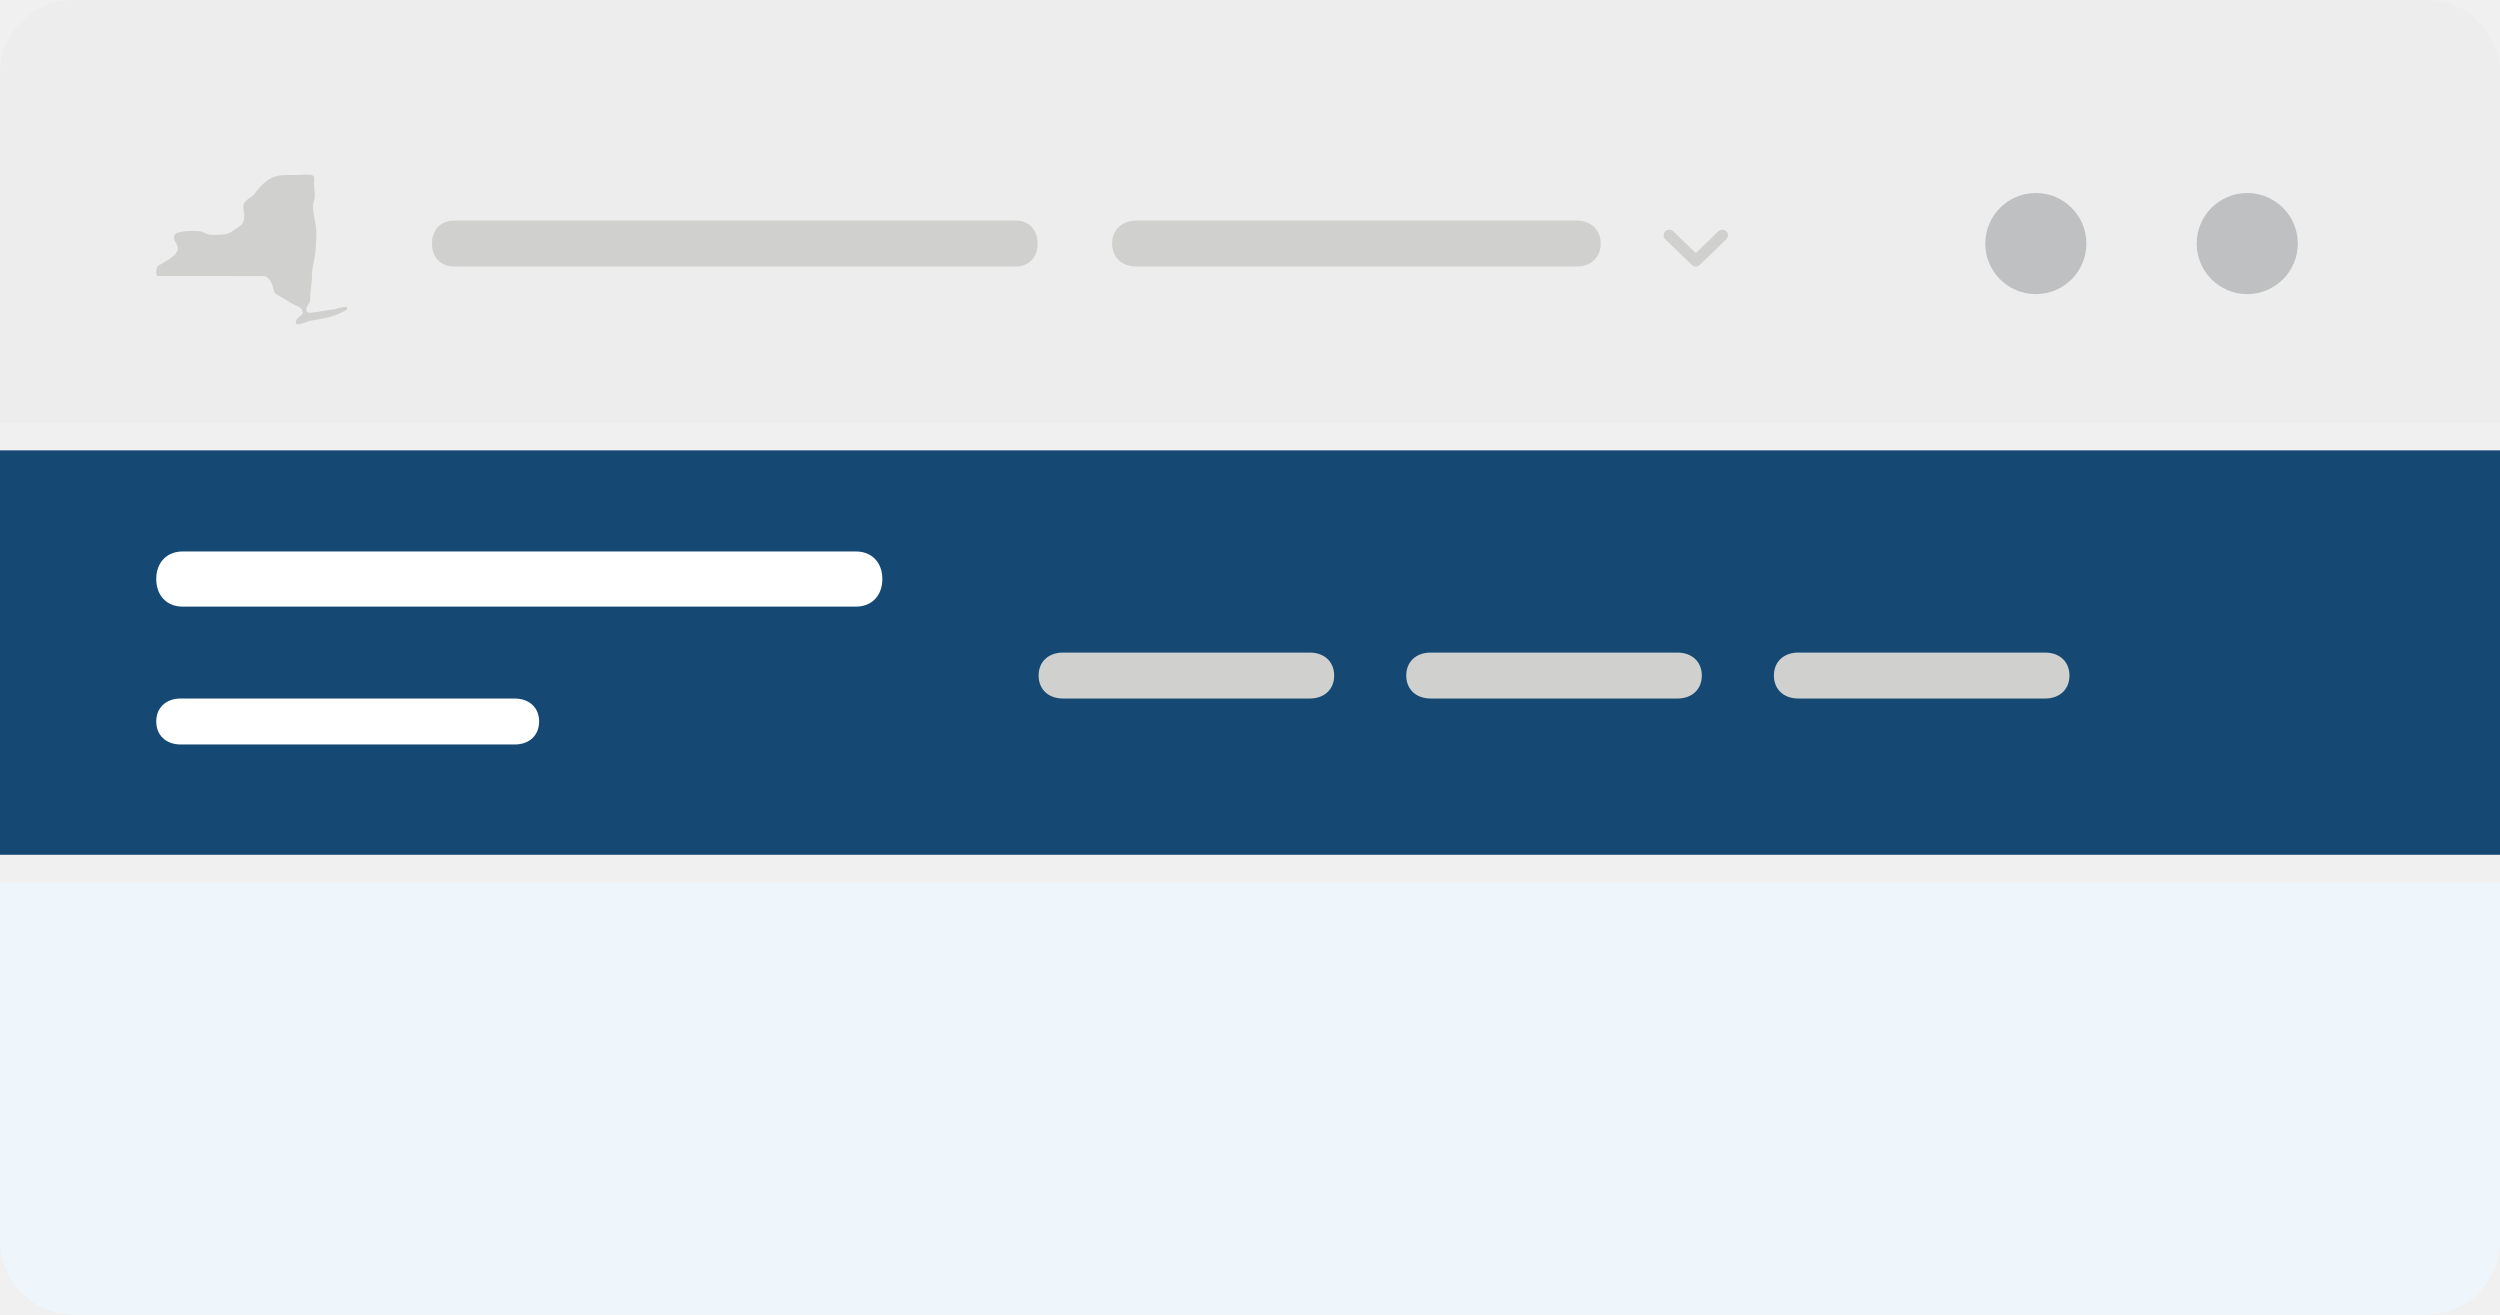
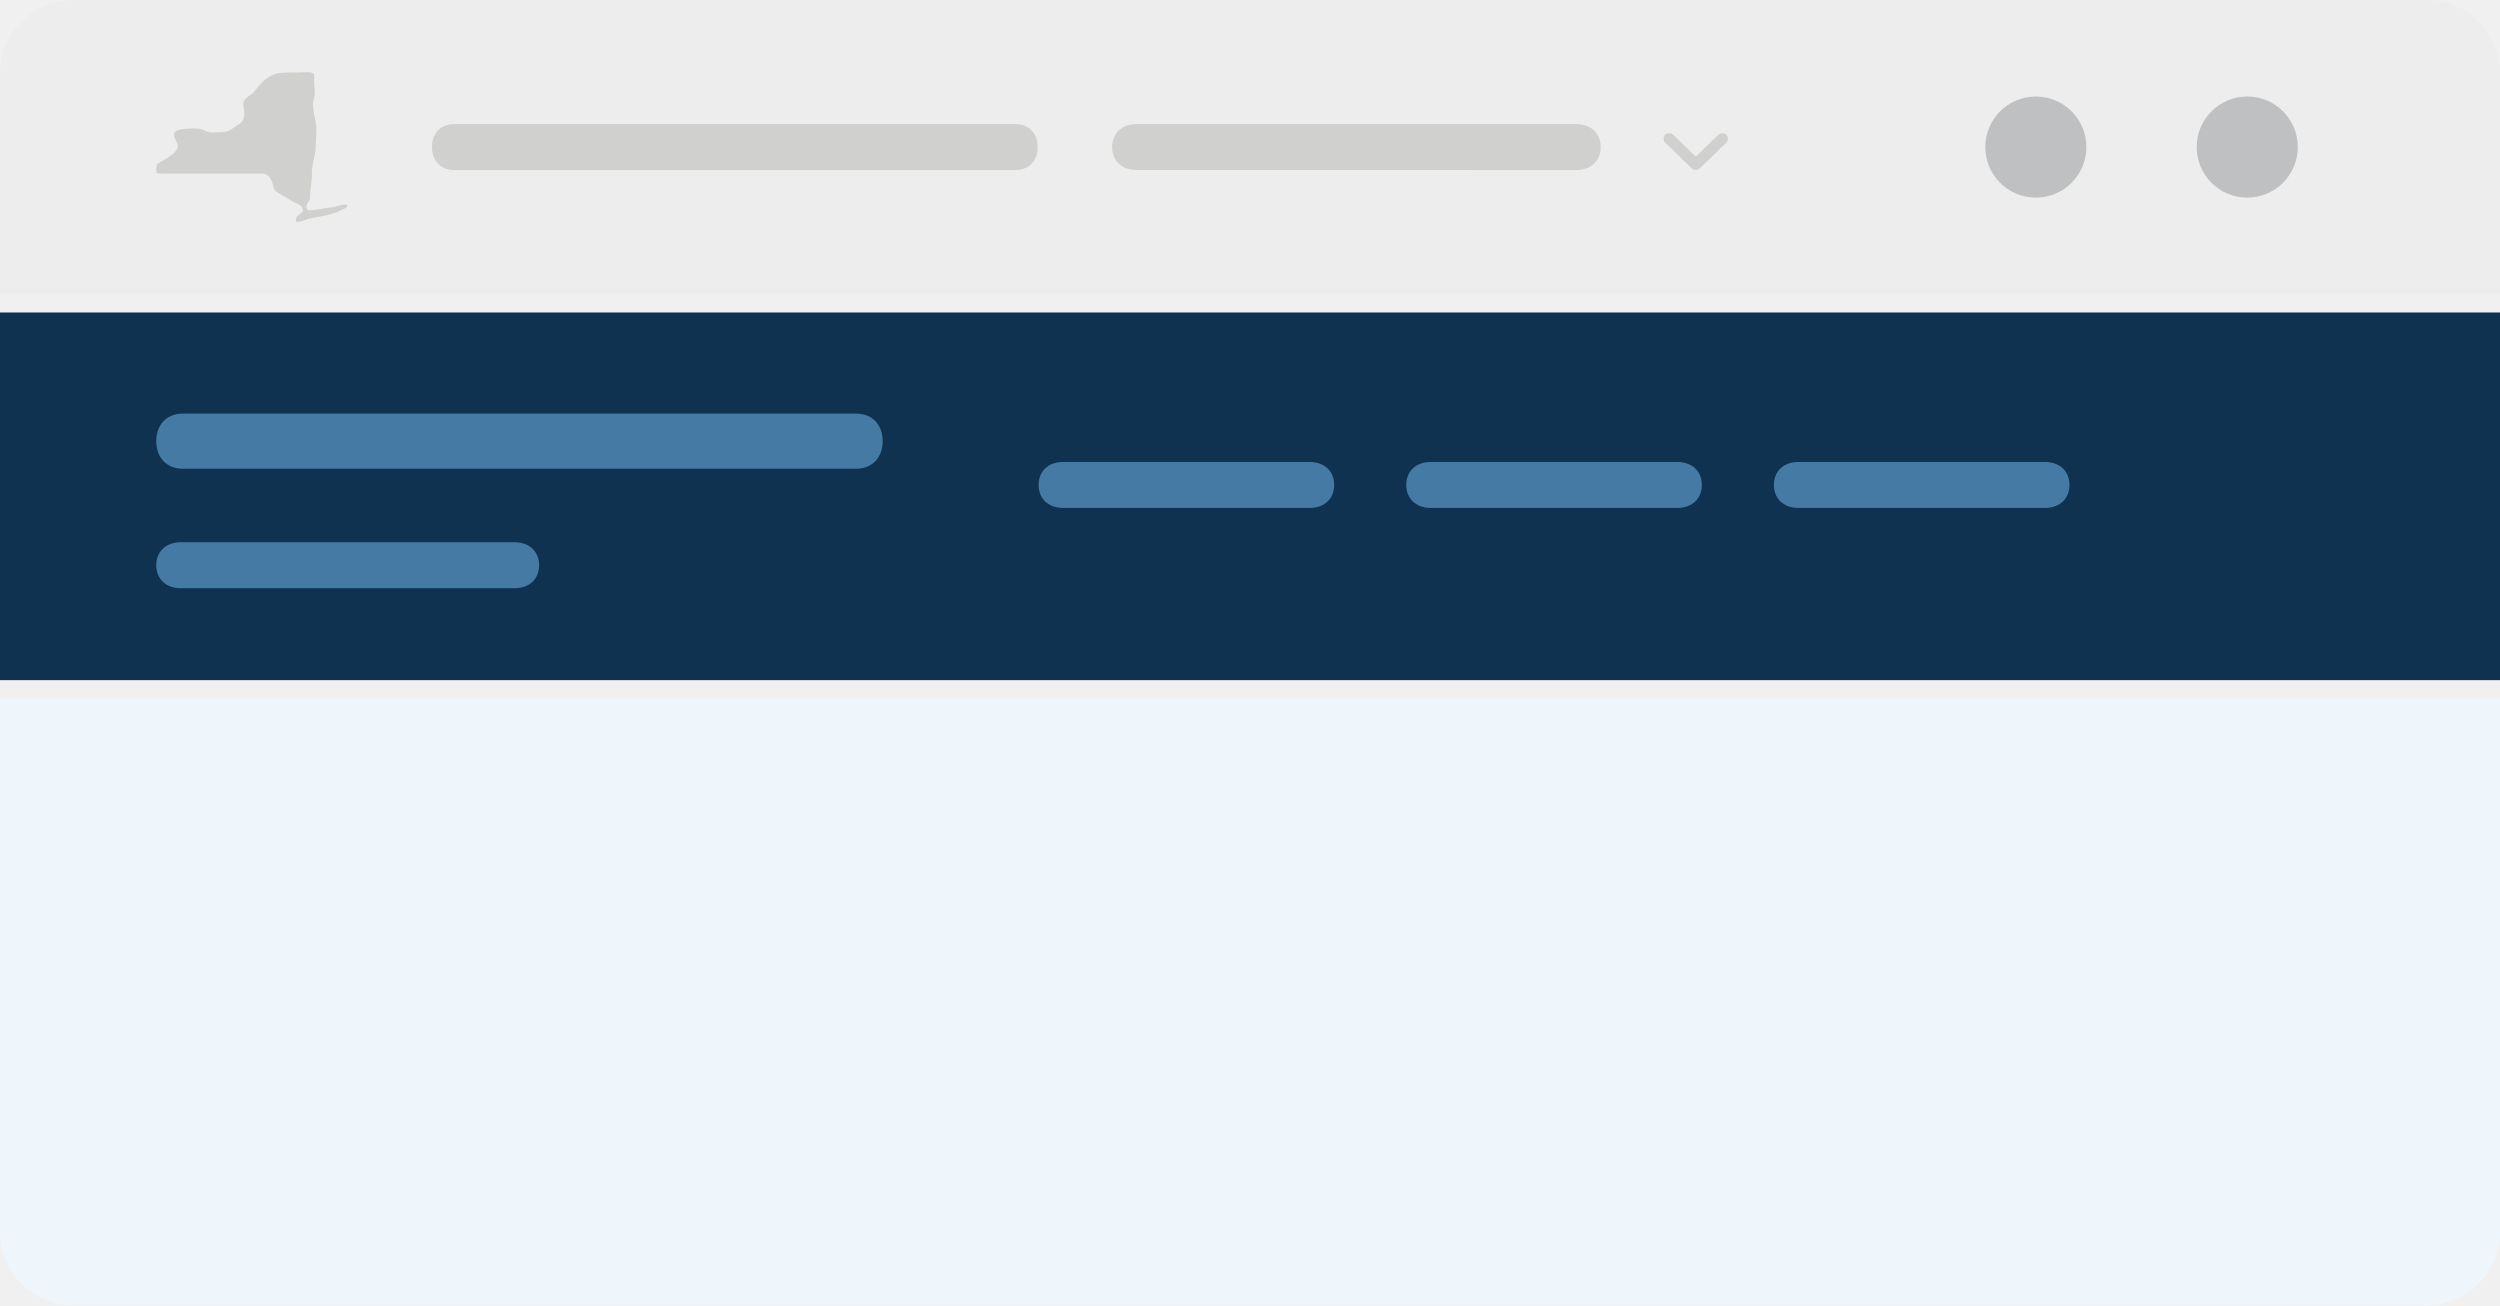
- <svg xmlns="http://www.w3.org/2000/svg" width="272" height="143" viewBox="0 0 272 143" fill="none">
-   <g id="Global-header-art">
-     <path id="190x100 top rounded rectangle" d="M0 96H272V135C272 139.418 268.418 143 264 143H8C3.582 143 0 139.418 0 135V96Z" fill="#EFF6FB" />
-     <path id="Rectangle 10" d="M0 8C0 3.582 3.582 0 8 0H264C268.418 0 272 3.582 272 8V46H0V8Z" fill="#EDEDED" />
-     <g id="Group 92">
-       <circle id="Ellipse 9" cx="221.5" cy="26.5" r="5.5" fill="#BEC0C1" />
-       <circle id="Ellipse 10" cx="244.5" cy="26.5" r="5.5" fill="#BEC0C1" />
-     </g>
-     <g id="Group 91">
-       <path id="Vector" d="M110.5 29H49.394C47.958 29 47 28 47 26.499C47 24.998 47.958 24 49.394 24H110.5C111.936 24 112.894 24.998 112.894 26.499C112.894 28 111.936 29 110.5 29Z" fill="#D0D0CE" />
-       <g id="Group 90">
-         <path id="Vector_2" d="M171.5 29L123.658 28.999C122.063 28.999 121 27.999 121 26.498C121 24.998 122.063 24 123.658 24L171.5 24.001C173.094 24.001 174.158 24.999 174.158 26.499C174.158 28 173.094 29 171.5 29Z" fill="#D0D0CE" />
-         <path id="Vector_3" d="M184.5 27.54L186.948 25.167C187.064 25.056 187.21 25 187.388 25C187.566 25 187.712 25.056 187.827 25.167C187.942 25.279 188 25.421 188 25.593C188 25.765 187.942 25.907 187.827 26.019L184.939 28.817C184.814 28.939 184.667 29 184.5 29C184.333 29 184.186 28.939 184.061 28.817L181.173 26.019C181.058 25.907 181 25.765 181 25.593C181 25.421 181.058 25.279 181.173 25.167C181.288 25.056 181.434 25 181.612 25C181.79 25 181.936 25.056 182.052 25.167L184.5 27.54Z" fill="#D0D0CE" />
-       </g>
-     </g>
-     <path id="Vector_4" d="M22.681 25.506C22.327 25.415 22.01 25.154 21.628 25.154C21.087 25.093 20.261 25.118 19.68 25.233C19.267 25.323 18.935 25.399 18.922 25.863C18.918 26.274 19.437 26.69 19.352 27.11C19.165 27.852 18.226 28.308 17.626 28.676C17.472 28.758 17.221 28.88 17.116 29.027C16.943 29.273 16.981 30.026 17.116 30.027C19.257 30.034 25.694 30.037 28.667 30.035C29.057 30.069 29.312 30.343 29.497 30.703C29.686 31.03 29.709 31.461 29.865 31.789C30.065 32.133 30.577 32.277 30.896 32.49C31.311 32.738 31.698 33.013 32.149 33.219C32.398 33.333 32.717 33.456 32.869 33.701L32.956 34.042C32.946 34.2 32.736 34.321 32.624 34.403C32.451 34.534 32.302 34.678 32.204 34.877L32.181 35.191C32.32 35.412 32.877 35.197 33.066 35.136C33.328 35.047 33.593 34.929 33.867 34.882C35.03 34.675 36.22 34.5 37.264 33.947C37.412 33.868 37.747 33.743 37.788 33.581C37.89 33.177 36.692 33.563 36.547 33.609C36.288 33.701 36.01 33.694 35.74 33.734C35.142 33.837 34.31 34.007 33.72 34.026C33.423 34.058 33.279 33.83 33.349 33.537C33.431 33.169 33.772 32.943 33.748 32.558C33.701 31.773 33.95 30.902 33.936 30.11C33.893 29.121 34.307 28.181 34.337 27.202C34.364 26.362 34.484 25.522 34.381 24.687C34.291 23.948 34.009 23.069 34.067 22.324C34.081 22.143 34.11 22.03 34.16 21.858C34.367 21.285 34.171 20.682 34.173 20.117C34.174 19.41 34.301 19.113 33.848 19.03C33.395 18.946 32.124 19.069 31.634 19.038C30.948 19.056 30.248 19.022 29.625 19.315C28.85 19.685 28.244 20.354 27.734 21.019C27.456 21.462 26.892 21.601 26.608 22.034C26.319 22.433 26.556 22.877 26.572 23.314C26.591 24.663 26.122 24.463 25.256 25.161C24.881 25.462 24.379 25.521 23.915 25.53C23.547 25.54 23.038 25.6 22.681 25.506Z" fill="#D0D0CE" />
-     <rect id="Rectangle 27" y="49" width="272" height="44" fill="#154973" />
-     <path id="Vector_5" d="M93.13 66H19.87C18.148 66 17 64.799 17 62.998C17 61.197 18.148 60 19.87 60H93.13C94.852 60 96 61.197 96 62.998C96 64.799 94.852 66 93.13 66Z" fill="white" />
-     <path id="Vector_6" d="M56 81L19.657 80.999C18.063 80.999 17 79.999 17 78.498C17 76.998 18.063 76 19.657 76L56 76.001C57.594 76.001 58.657 76.999 58.657 78.499C58.657 80 57.594 81 56 81Z" fill="white" />
-     <path id="Vector_7" d="M142.5 76L115.658 75.999C114.063 75.999 113 74.999 113 73.498C113 71.998 114.063 71 115.658 71L142.5 71.001C144.094 71.001 145.158 71.999 145.158 73.499C145.158 75 144.094 76 142.5 76Z" fill="#D0D0CE" />
-     <path id="Vector_8" d="M182.5 76L155.658 75.999C154.063 75.999 153 74.999 153 73.498C153 71.998 154.063 71 155.658 71L182.5 71.001C184.094 71.001 185.158 71.999 185.158 73.499C185.158 75 184.094 76 182.5 76Z" fill="#D0D0CE" />
-     <path id="Vector_9" d="M222.5 76L195.658 75.999C194.063 75.999 193 74.999 193 73.498C193 71.998 194.063 71 195.658 71L222.5 71.001C224.094 71.001 225.158 71.999 225.158 73.499C225.158 75 224.094 76 222.5 76Z" fill="#D0D0CE" />
-   </g>
+ <svg xmlns="http://www.w3.org/2000/svg" width="272" height="142" viewBox="0 0 272 142" fill="none">
+   <path d="M0 76H272V134C272 138.418 268.418 142 264 142H8C3.582 142 0 138.418 0 134V76Z" fill="#EFF6FB" />
+   <path d="M0 8C0 3.582 3.582 0 8 0H264C268.418 0 272 3.582 272 8V32H0V8Z" fill="#EDEDED" />
+   <circle cx="221.5" cy="16" r="5.5" fill="#BEC0C1" />
+   <circle cx="244.5" cy="16" r="5.5" fill="#BEC0C1" />
+   <path d="M110.5 18.5H49.394C47.958 18.5 47 17.5 47 15.999C47 14.498 47.958 13.5 49.394 13.5H110.5C111.936 13.5 112.894 14.498 112.894 15.999C112.894 17.5 111.936 18.5 110.5 18.5Z" fill="#D0D0CE" />
+   <path d="M171.5 18.5L123.658 18.499C122.063 18.499 121 17.499 121 15.998C121 14.498 122.063 13.5 123.658 13.5L171.5 13.501C173.094 13.501 174.158 14.499 174.158 15.999C174.158 17.5 173.094 18.5 171.5 18.5Z" fill="#D0D0CE" />
+   <path d="M184.5 17.04L186.948 14.667C187.064 14.556 187.21 14.5 187.388 14.5C187.566 14.5 187.712 14.556 187.827 14.667C187.942 14.779 188 14.921 188 15.093C188 15.265 187.942 15.408 187.827 15.519L184.939 18.317C184.814 18.439 184.667 18.5 184.5 18.5C184.333 18.5 184.186 18.439 184.061 18.317L181.173 15.519C181.058 15.408 181 15.265 181 15.093C181 14.921 181.058 14.779 181.173 14.667C181.288 14.556 181.434 14.5 181.612 14.5C181.79 14.5 181.936 14.556 182.052 14.667L184.5 17.04Z" fill="#D0D0CE" />
+   <path d="M22.681 14.362C22.327 14.271 22.01 14.01 21.628 14.01C21.087 13.949 20.261 13.974 19.68 14.089C19.267 14.179 18.935 14.255 18.922 14.719C18.918 15.129 19.437 15.546 19.352 15.966C19.165 16.708 18.226 17.164 17.626 17.532C17.472 17.614 17.221 17.736 17.116 17.882C16.943 18.129 16.981 18.882 17.116 18.883C19.257 18.89 25.694 18.893 28.667 18.891C29.057 18.924 29.312 19.199 29.497 19.559C29.686 19.886 29.709 20.317 29.865 20.645C30.065 20.989 30.577 21.133 30.896 21.346C31.311 21.594 31.698 21.868 32.149 22.075C32.398 22.189 32.717 22.312 32.869 22.556L32.956 22.898C32.946 23.055 32.736 23.177 32.624 23.259C32.451 23.39 32.302 23.534 32.204 23.733L32.181 24.047C32.32 24.268 32.877 24.053 33.066 23.991C33.328 23.903 33.593 23.785 33.867 23.737C35.03 23.53 36.22 23.355 37.264 22.803C37.412 22.724 37.747 22.599 37.788 22.437C37.89 22.032 36.692 22.419 36.547 22.465C36.288 22.556 36.01 22.55 35.74 22.59C35.142 22.692 34.31 22.863 33.72 22.882C33.423 22.913 33.279 22.686 33.349 22.392C33.431 22.025 33.772 21.799 33.748 21.414C33.701 20.629 33.95 19.758 33.936 18.965C33.893 17.977 34.307 17.036 34.337 16.058C34.364 15.218 34.484 14.378 34.381 13.543C34.291 12.804 34.009 11.925 34.067 11.18C34.081 10.998 34.11 10.886 34.16 10.714C34.367 10.141 34.171 9.538 34.173 8.973C34.174 8.266 34.301 7.969 33.848 7.885C33.395 7.802 32.124 7.925 31.634 7.893C30.948 7.912 30.248 7.878 29.625 8.171C28.85 8.54 28.244 9.21 27.734 9.874C27.456 10.318 26.892 10.457 26.608 10.889C26.319 11.289 26.556 11.732 26.572 12.17C26.591 13.519 26.122 13.319 25.256 14.017C24.881 14.318 24.379 14.376 23.915 14.386C23.547 14.395 23.038 14.455 22.681 14.362Z" fill="#D0D0CE" />
+   <rect y="34" width="272" height="40" fill="#0E324F" />
+   <path d="M93.165 50.997H19.872C18.149 50.997 17 49.797 17 47.997C17 46.197 18.149 45 19.872 45H93.165C94.888 45 96.037 46.197 96.037 47.997C96.037 49.797 94.888 50.997 93.165 50.997Z" fill="#457AA5" />
+   <path d="M56 63.997L19.657 63.996C18.063 63.996 17 62.996 17 61.495C17 59.995 18.063 58.997 19.657 58.997L56 58.998C57.594 58.998 58.657 59.996 58.657 61.496C58.657 62.997 57.594 63.997 56 63.997Z" fill="#457AA5" />
+   <path d="M142.5 55.263L115.658 55.262C114.063 55.262 113 54.262 113 52.761C113 51.261 114.063 50.263 115.658 50.263L142.5 50.264C144.094 50.264 145.158 51.262 145.158 52.762C145.158 54.263 144.094 55.263 142.5 55.263Z" fill="#457AA5" />
+   <path d="M182.5 55.263L155.658 55.262C154.063 55.262 153 54.262 153 52.761C153 51.261 154.063 50.263 155.658 50.263L182.5 50.264C184.094 50.264 185.158 51.262 185.158 52.762C185.158 54.263 184.094 55.263 182.5 55.263Z" fill="#457AA5" />
+   <path d="M222.5 55.263L195.658 55.262C194.063 55.262 193 54.262 193 52.761C193 51.261 194.063 50.263 195.658 50.263L222.5 50.264C224.094 50.264 225.158 51.262 225.158 52.762C225.158 54.263 224.094 55.263 222.5 55.263Z" fill="#457AA5" />
</svg>
